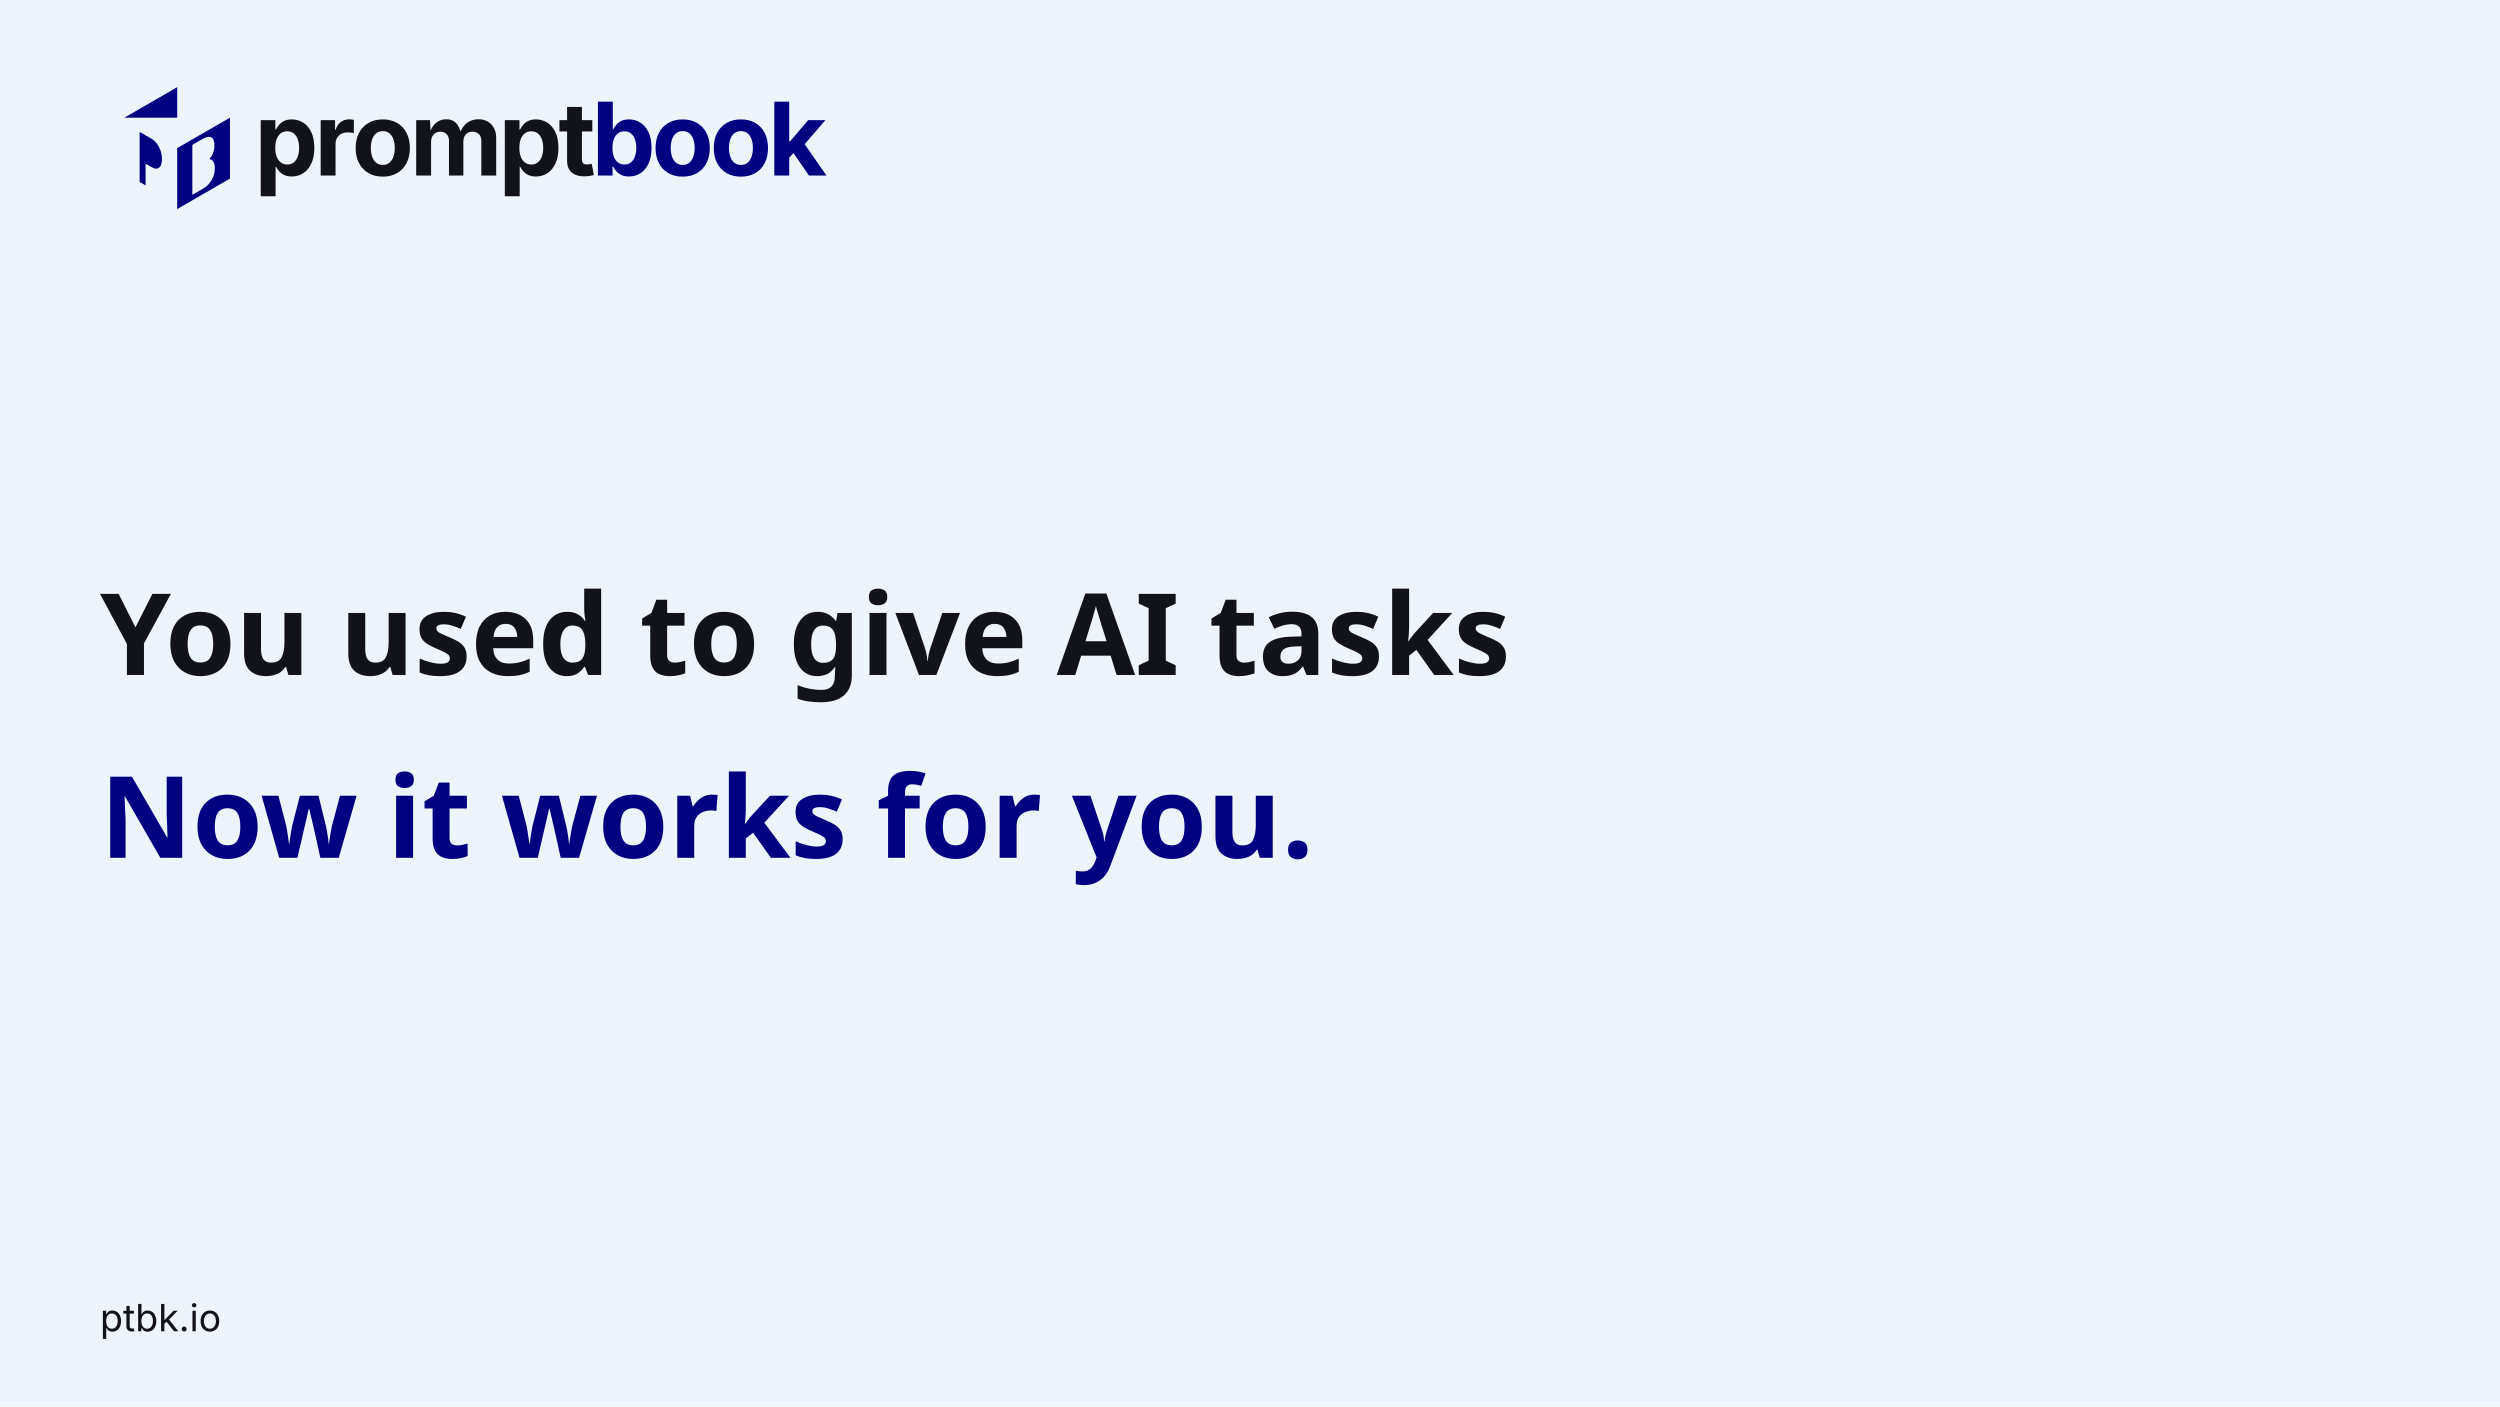
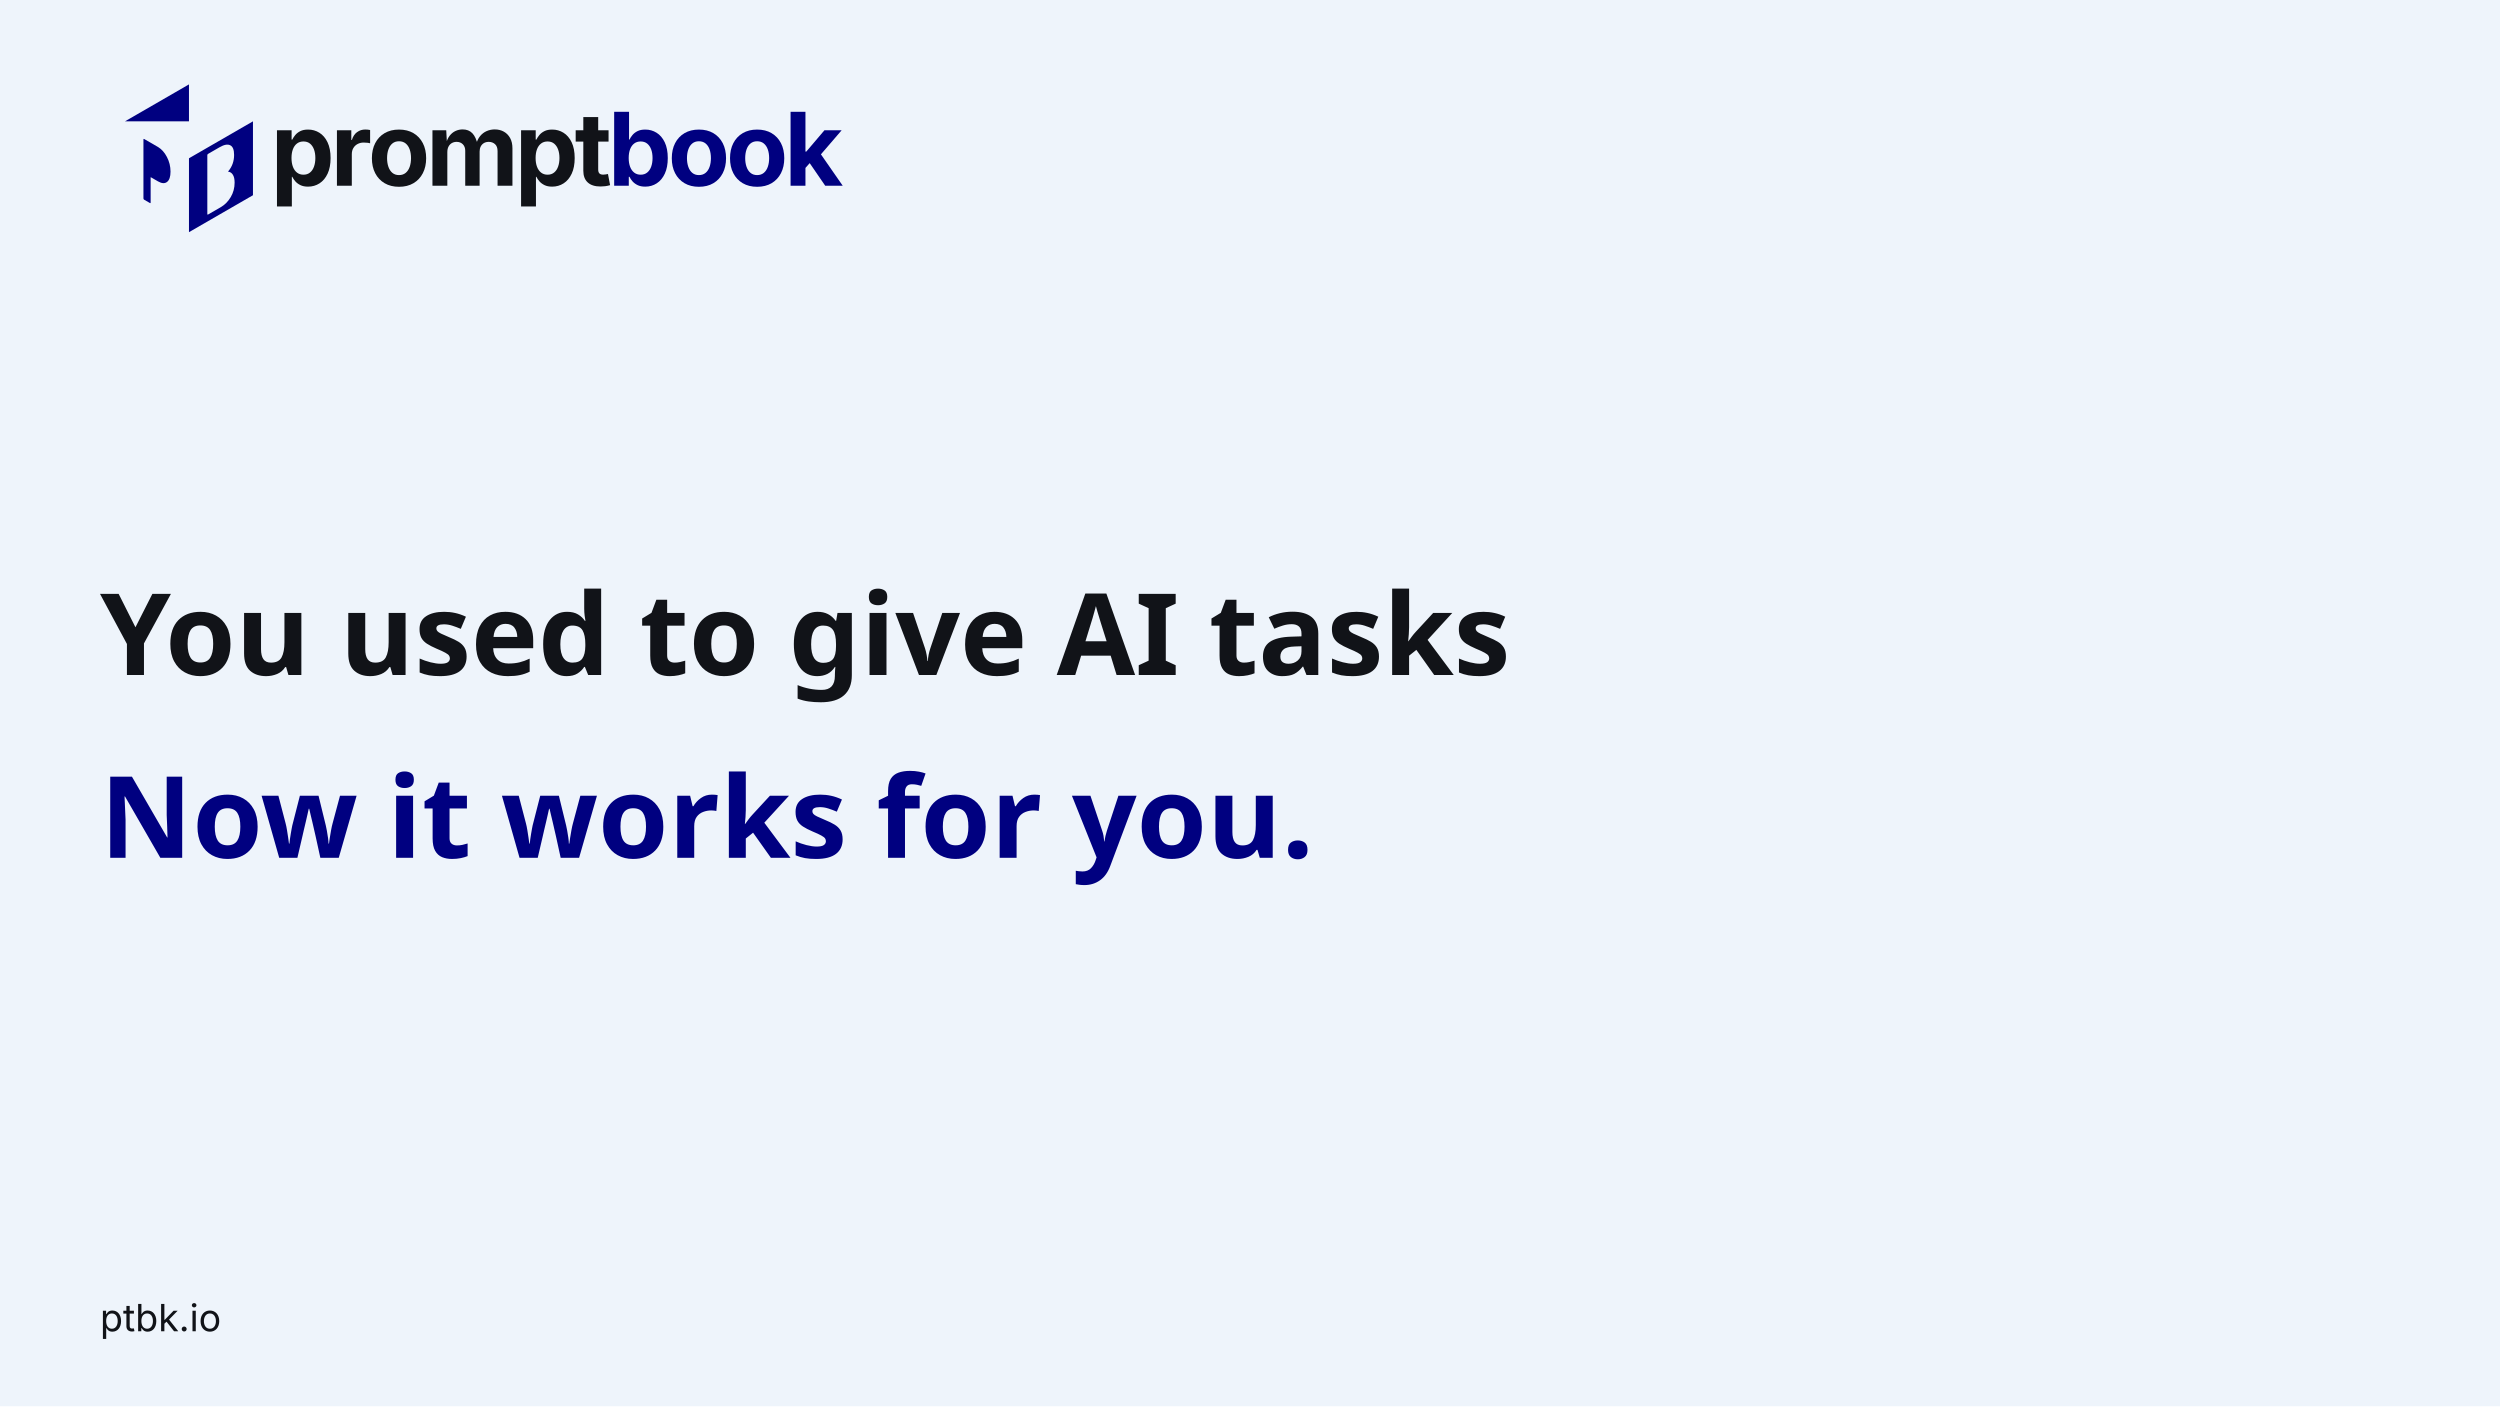
<svg xmlns="http://www.w3.org/2000/svg" width="1600" height="900" viewBox="0 0 1600 900" role="img">
  <rect width="1600" height="900" fill="#EEF4FB" />
  <g transform="translate(64 48) scale(.65)">
-     <g transform="translate(12 8)">
+     <g transform="translate(10 4.395833) scale(1.212565)">
      <path fill="#000080" transform="matrix(0.992349 0.572933 -0.992349 0.572933 -100.273 -96.45293)" d="M 170.435,57.258 V 4.896 l 26.181,26.181 v 0 z" />
      <path fill="#000080" transform="matrix(0.992349 0.572933 0 1.145866 -157.0928 -136.5028)" d="m 197.138,68.251 c 3.15,0 5.687,1.146 7.61,3.437 1.964,2.25 2.946,5.217 2.946,8.899 0,3.601 -0.941,6.505 -2.823,8.715 -1.882,2.209 -4.357,3.314 -7.426,3.314 h -5.769 c -0.164,0 -0.245,0.082 -0.245,0.245 V 110.659 c 0,0.409 -0.205,0.614 -0.614,0.614 h -4.664 c -0.409,0 -0.614,-0.205 -0.614,-0.614 V 68.864 c 0,-0.409 0.205,-0.614 0.614,-0.614 z" />
      <path fill="#000080" transform="matrix(0.9923484 -0.5729326 0 1.145865 -167.4698 124.8194)" d="m 233.255,63.55 v 52.362 h 52.362 V 63.55 Z m 15.625,4.7 h 9.39 c 3.723,0 6.629,0.982 8.715,2.946 2.128,1.923 3.191,4.746 3.191,8.469 0,4.419 -1.575,7.467 -4.726,9.145 -0.205,0.123 -0.225,0.225 -0.061,0.306 1.637,0.982 2.905,2.353 3.805,4.112 0.941,1.759 1.411,3.846 1.411,6.26 h 5.2e-4 c 0,3.723 -1.064,6.608 -3.192,8.654 -2.087,2.046 -4.848,3.069 -8.285,3.069 h -10.249 c -0.409,0 -0.613,-0.205 -0.613,-0.614 V 68.864 c 0,-0.409 0.204,-0.614 0.613,-0.614 z" />
    </g>
-     <path fill="#111318" transform="translate(152 99) scale(0.04882812 -0.04882812)" d="M128 -418V1118H423V930H437Q458 974 496.5 1021.0Q535 1068 598.0 1100.0Q661 1132 756 1132Q880 1132 983.0 1068.0Q1086 1004 1147.5 876.0Q1209 748 1209 557Q1209 371 1149.0 242.5Q1089 114 986.0 47.5Q883 -19 754 -19Q663 -19 600.0 12.0Q537 43 497.5 88.5Q458 134 437 179H428V-418ZM662 222Q740 222 793.5 265.0Q847 308 874.5 384.0Q902 460 902 558Q902 656 874.5 731.0Q847 806 794.0 849.0Q741 892 662 892Q585 892 531.0 850.5Q477 809 449.0 734.5Q421 660 421 558Q421 457 449.5 381.5Q478 306 532.0 264.0Q586 222 662 222Z" />
-     <path fill="#111318" transform="translate(211.0371 99) scale(0.04882812 -0.04882812)" d="M128 0V1118H418V923H430Q461 1027 533.5 1080.0Q606 1133 700 1133Q723 1133 749.5 1130.5Q776 1128 797 1123V855Q777 862 739.0 866.0Q701 870 667 870Q599 870 544.0 840.5Q489 811 458.5 758.5Q428 706 428 636V0Z" />
-     <path fill="#111318" transform="translate(247.7598 99) scale(0.04882812 -0.04882812)" d="M628 -22Q460 -22 337.0 50.5Q214 123 147.5 252.5Q81 382 81 554Q81 728 147.5 857.5Q214 987 337.0 1059.5Q460 1132 628 1132Q797 1132 919.5 1059.5Q1042 987 1108.5 857.5Q1175 728 1175 554Q1175 382 1108.5 252.5Q1042 123 919.5 50.5Q797 -22 628 -22ZM628 214Q708 214 762.0 258.5Q816 303 843.0 380.5Q870 458 870 555Q870 654 843.0 731.0Q816 808 762.0 852.0Q708 896 628 896Q548 896 494.5 852.0Q441 808 414.0 731.0Q387 654 387 555Q387 458 414.0 380.5Q441 303 494.5 258.5Q548 214 628 214Z" />
-     <path fill="#111318" transform="translate(305.0879 99) scale(0.04882812 -0.04882812)" d="M128 0V1118H406L421 840H399Q425 943 475.5 1008.0Q526 1073 594.0 1104.0Q662 1135 737 1135Q858 1135 932.0 1058.5Q1006 982 1041 822H1006Q1031 929 1087.5 998.5Q1144 1068 1221.5 1101.5Q1299 1135 1384 1135Q1487 1135 1567.5 1090.0Q1648 1045 1694.5 960.5Q1741 876 1741 754V0H1441V697Q1441 792 1389.5 838.0Q1338 884 1263 884Q1207 884 1165.5 859.5Q1124 835 1101.5 791.0Q1079 747 1079 688V0H789V705Q789 787 740.5 835.5Q692 884 615 884Q562 884 519.5 860.0Q477 836 452.5 789.5Q428 743 428 676V0Z" />
-     <path fill="#111318" transform="translate(392.3477 99) scale(0.04882812 -0.04882812)" d="M128 -418V1118H423V930H437Q458 974 496.5 1021.0Q535 1068 598.0 1100.0Q661 1132 756 1132Q880 1132 983.0 1068.0Q1086 1004 1147.5 876.0Q1209 748 1209 557Q1209 371 1149.0 242.5Q1089 114 986.0 47.5Q883 -19 754 -19Q663 -19 600.0 12.0Q537 43 497.5 88.5Q458 134 437 179H428V-418ZM662 222Q740 222 793.5 265.0Q847 308 874.5 384.0Q902 460 902 558Q902 656 874.5 731.0Q847 806 794.0 849.0Q741 892 662 892Q585 892 531.0 850.5Q477 809 449.0 734.5Q421 660 421 558Q421 457 449.5 381.5Q478 306 532.0 264.0Q586 222 662 222Z" />
-     <path fill="#111318" transform="translate(451.3848 99) scale(0.04882812 -0.04882812)" d="M683 1118V889H20V1118ZM174 1384H474V327Q474 274 497.5 248.5Q521 223 576 223Q593 223 624.0 227.5Q655 232 671 236L714 11Q664 -4 614.5 -10.0Q565 -16 520 -16Q352 -16 263.0 66.0Q174 148 174 301Z" />
-     <path fill="#000080" transform="translate(484.0059 99) scale(0.04882812 -0.04882812)" d="M754 -19Q663 -19 600.0 12.0Q537 43 497.5 88.5Q458 134 437 179H423V0H128V1490H428V930H437Q458 974 496.5 1021.0Q535 1068 598.0 1100.0Q661 1132 756 1132Q880 1132 983.0 1068.0Q1086 1004 1147.5 876.0Q1209 748 1209 557Q1209 371 1149.0 242.5Q1089 114 986.0 47.5Q883 -19 754 -19ZM662 222Q740 222 793.5 265.0Q847 308 874.5 384.0Q902 460 902 558Q902 656 874.5 731.0Q847 806 794.0 849.0Q741 892 662 892Q585 892 531.0 850.5Q477 809 449.0 734.5Q421 660 421 558Q421 457 449.5 381.5Q478 306 532.0 264.0Q586 222 662 222Z" />
-     <path fill="#000080" transform="translate(543.043 99) scale(0.04882812 -0.04882812)" d="M628 -22Q460 -22 337.0 50.5Q214 123 147.5 252.5Q81 382 81 554Q81 728 147.5 857.5Q214 987 337.0 1059.5Q460 1132 628 1132Q797 1132 919.5 1059.5Q1042 987 1108.5 857.5Q1175 728 1175 554Q1175 382 1108.5 252.5Q1042 123 919.5 50.5Q797 -22 628 -22ZM628 214Q708 214 762.0 258.5Q816 303 843.0 380.5Q870 458 870 555Q870 654 843.0 731.0Q816 808 762.0 852.0Q708 896 628 896Q548 896 494.5 852.0Q441 808 414.0 731.0Q387 654 387 555Q387 458 414.0 380.5Q441 303 494.5 258.5Q548 214 628 214Z" />
-     <path fill="#000080" transform="translate(600.3711 99) scale(0.04882812 -0.04882812)" d="M628 -22Q460 -22 337.0 50.5Q214 123 147.5 252.5Q81 382 81 554Q81 728 147.5 857.5Q214 987 337.0 1059.5Q460 1132 628 1132Q797 1132 919.5 1059.5Q1042 987 1108.5 857.5Q1175 728 1175 554Q1175 382 1108.5 252.5Q1042 123 919.5 50.5Q797 -22 628 -22ZM628 214Q708 214 762.0 258.5Q816 303 843.0 380.5Q870 458 870 555Q870 654 843.0 731.0Q816 808 762.0 852.0Q708 896 628 896Q548 896 494.5 852.0Q441 808 414.0 731.0Q387 654 387 555Q387 458 414.0 380.5Q441 303 494.5 258.5Q548 214 628 214Z" />
-     <path fill="#000080" transform="translate(657.6992 99) scale(0.04882812 -0.04882812)" d="M400 327V688H445L811 1118H1158L675 557H604ZM128 0V1490H428V0ZM826 0 490 490 691 703 1179 0Z" />
+     <path fill="#111318" transform="translate(168 109) scale(0.04882812 -0.04882812)" d="M128 -418V1118H423V930H437Q458 974 496.5 1021.0Q535 1068 598.0 1100.0Q661 1132 756 1132Q880 1132 983.0 1068.0Q1086 1004 1147.5 876.0Q1209 748 1209 557Q1209 371 1149.0 242.5Q1089 114 986.0 47.5Q883 -19 754 -19Q663 -19 600.0 12.0Q537 43 497.5 88.5Q458 134 437 179H428V-418ZM662 222Q740 222 793.5 265.0Q847 308 874.5 384.0Q902 460 902 558Q902 656 874.5 731.0Q847 806 794.0 849.0Q741 892 662 892Q585 892 531.0 850.5Q477 809 449.0 734.5Q421 660 421 558Q421 457 449.5 381.5Q478 306 532.0 264.0Q586 222 662 222Z" />
+     <path fill="#111318" transform="translate(227.0371 109) scale(0.04882812 -0.04882812)" d="M128 0V1118H418V923H430Q461 1027 533.5 1080.0Q606 1133 700 1133Q723 1133 749.5 1130.5Q776 1128 797 1123V855Q777 862 739.0 866.0Q701 870 667 870Q599 870 544.0 840.5Q489 811 458.5 758.5Q428 706 428 636V0Z" />
+     <path fill="#111318" transform="translate(263.7598 109) scale(0.04882812 -0.04882812)" d="M628 -22Q460 -22 337.0 50.5Q214 123 147.5 252.5Q81 382 81 554Q81 728 147.5 857.5Q214 987 337.0 1059.5Q460 1132 628 1132Q797 1132 919.5 1059.5Q1042 987 1108.5 857.5Q1175 728 1175 554Q1175 382 1108.5 252.5Q1042 123 919.5 50.5Q797 -22 628 -22ZM628 214Q708 214 762.0 258.5Q816 303 843.0 380.5Q870 458 870 555Q870 654 843.0 731.0Q816 808 762.0 852.0Q708 896 628 896Q548 896 494.5 852.0Q441 808 414.0 731.0Q387 654 387 555Q387 458 414.0 380.5Q441 303 494.5 258.5Q548 214 628 214Z" />
+     <path fill="#111318" transform="translate(321.0879 109) scale(0.04882812 -0.04882812)" d="M128 0V1118H406L421 840H399Q425 943 475.5 1008.0Q526 1073 594.0 1104.0Q662 1135 737 1135Q858 1135 932.0 1058.5Q1006 982 1041 822H1006Q1031 929 1087.5 998.5Q1144 1068 1221.5 1101.5Q1299 1135 1384 1135Q1487 1135 1567.5 1090.0Q1648 1045 1694.5 960.5Q1741 876 1741 754V0H1441V697Q1441 792 1389.5 838.0Q1338 884 1263 884Q1207 884 1165.5 859.5Q1124 835 1101.5 791.0Q1079 747 1079 688V0H789V705Q789 787 740.5 835.5Q692 884 615 884Q562 884 519.5 860.0Q477 836 452.5 789.5Q428 743 428 676V0Z" />
+     <path fill="#111318" transform="translate(408.3477 109) scale(0.04882812 -0.04882812)" d="M128 -418V1118H423V930H437Q458 974 496.5 1021.0Q535 1068 598.0 1100.0Q661 1132 756 1132Q880 1132 983.0 1068.0Q1086 1004 1147.5 876.0Q1209 748 1209 557Q1209 371 1149.0 242.5Q1089 114 986.0 47.5Q883 -19 754 -19Q663 -19 600.0 12.0Q537 43 497.5 88.5Q458 134 437 179H428V-418ZM662 222Q740 222 793.5 265.0Q847 308 874.5 384.0Q902 460 902 558Q902 656 874.5 731.0Q847 806 794.0 849.0Q741 892 662 892Q585 892 531.0 850.5Q477 809 449.0 734.5Q421 660 421 558Q421 457 449.5 381.5Q478 306 532.0 264.0Q586 222 662 222Z" />
+     <path fill="#111318" transform="translate(467.3848 109) scale(0.04882812 -0.04882812)" d="M683 1118V889H20V1118ZM174 1384H474V327Q474 274 497.5 248.5Q521 223 576 223Q593 223 624.0 227.5Q655 232 671 236L714 11Q664 -4 614.5 -10.0Q565 -16 520 -16Q352 -16 263.0 66.0Q174 148 174 301Z" />
+     <path fill="#000080" transform="translate(500.0059 109) scale(0.04882812 -0.04882812)" d="M754 -19Q663 -19 600.0 12.0Q537 43 497.5 88.5Q458 134 437 179H423V0H128V1490H428V930H437Q458 974 496.5 1021.0Q535 1068 598.0 1100.0Q661 1132 756 1132Q880 1132 983.0 1068.0Q1086 1004 1147.5 876.0Q1209 748 1209 557Q1209 371 1149.0 242.5Q1089 114 986.0 47.5Q883 -19 754 -19ZM662 222Q740 222 793.5 265.0Q847 308 874.5 384.0Q902 460 902 558Q902 656 874.5 731.0Q847 806 794.0 849.0Q741 892 662 892Q585 892 531.0 850.5Q477 809 449.0 734.5Q421 660 421 558Q421 457 449.5 381.5Q478 306 532.0 264.0Q586 222 662 222Z" />
+     <path fill="#000080" transform="translate(559.043 109) scale(0.04882812 -0.04882812)" d="M628 -22Q460 -22 337.0 50.5Q214 123 147.5 252.5Q81 382 81 554Q81 728 147.5 857.5Q214 987 337.0 1059.5Q460 1132 628 1132Q797 1132 919.5 1059.5Q1042 987 1108.5 857.5Q1175 728 1175 554Q1175 382 1108.5 252.5Q1042 123 919.5 50.5Q797 -22 628 -22ZM628 214Q708 214 762.0 258.5Q816 303 843.0 380.5Q870 458 870 555Q870 654 843.0 731.0Q816 808 762.0 852.0Q708 896 628 896Q548 896 494.5 852.0Q441 808 414.0 731.0Q387 654 387 555Q387 458 414.0 380.5Q441 303 494.5 258.5Q548 214 628 214Z" />
+     <path fill="#000080" transform="translate(616.3711 109) scale(0.04882812 -0.04882812)" d="M628 -22Q460 -22 337.0 50.5Q214 123 147.5 252.5Q81 382 81 554Q81 728 147.5 857.5Q214 987 337.0 1059.5Q460 1132 628 1132Q797 1132 919.5 1059.5Q1042 987 1108.5 857.5Q1175 728 1175 554Q1175 382 1108.5 252.5Q1042 123 919.5 50.5Q797 -22 628 -22ZM628 214Q708 214 762.0 258.5Q816 303 843.0 380.5Q870 458 870 555Q870 654 843.0 731.0Q816 808 762.0 852.0Q708 896 628 896Q548 896 494.5 852.0Q441 808 414.0 731.0Q387 654 387 555Q387 458 414.0 380.5Q441 303 494.5 258.5Q548 214 628 214Z" />
+     <path fill="#000080" transform="translate(673.6992 109) scale(0.04882812 -0.04882812)" d="M400 327V688H445L811 1118H1158L675 557H604ZM128 0V1490H428V0ZM826 0 490 490 691 703 1179 0Z" />
  </g>
  <g font-family="Outfit, sans-serif" font-size="72.727" font-weight="600" fill="#111318">
    <text x="64" y="432.0">You used to give AI tasks</text>
    <text x="64" y="549.0" fill="#000080">Now it works for you.</text>
  </g>
  <text x="64" y="852" font-family="Inter, sans-serif" font-size="24" fill="#111318">ptbk.io</text>
</svg>
